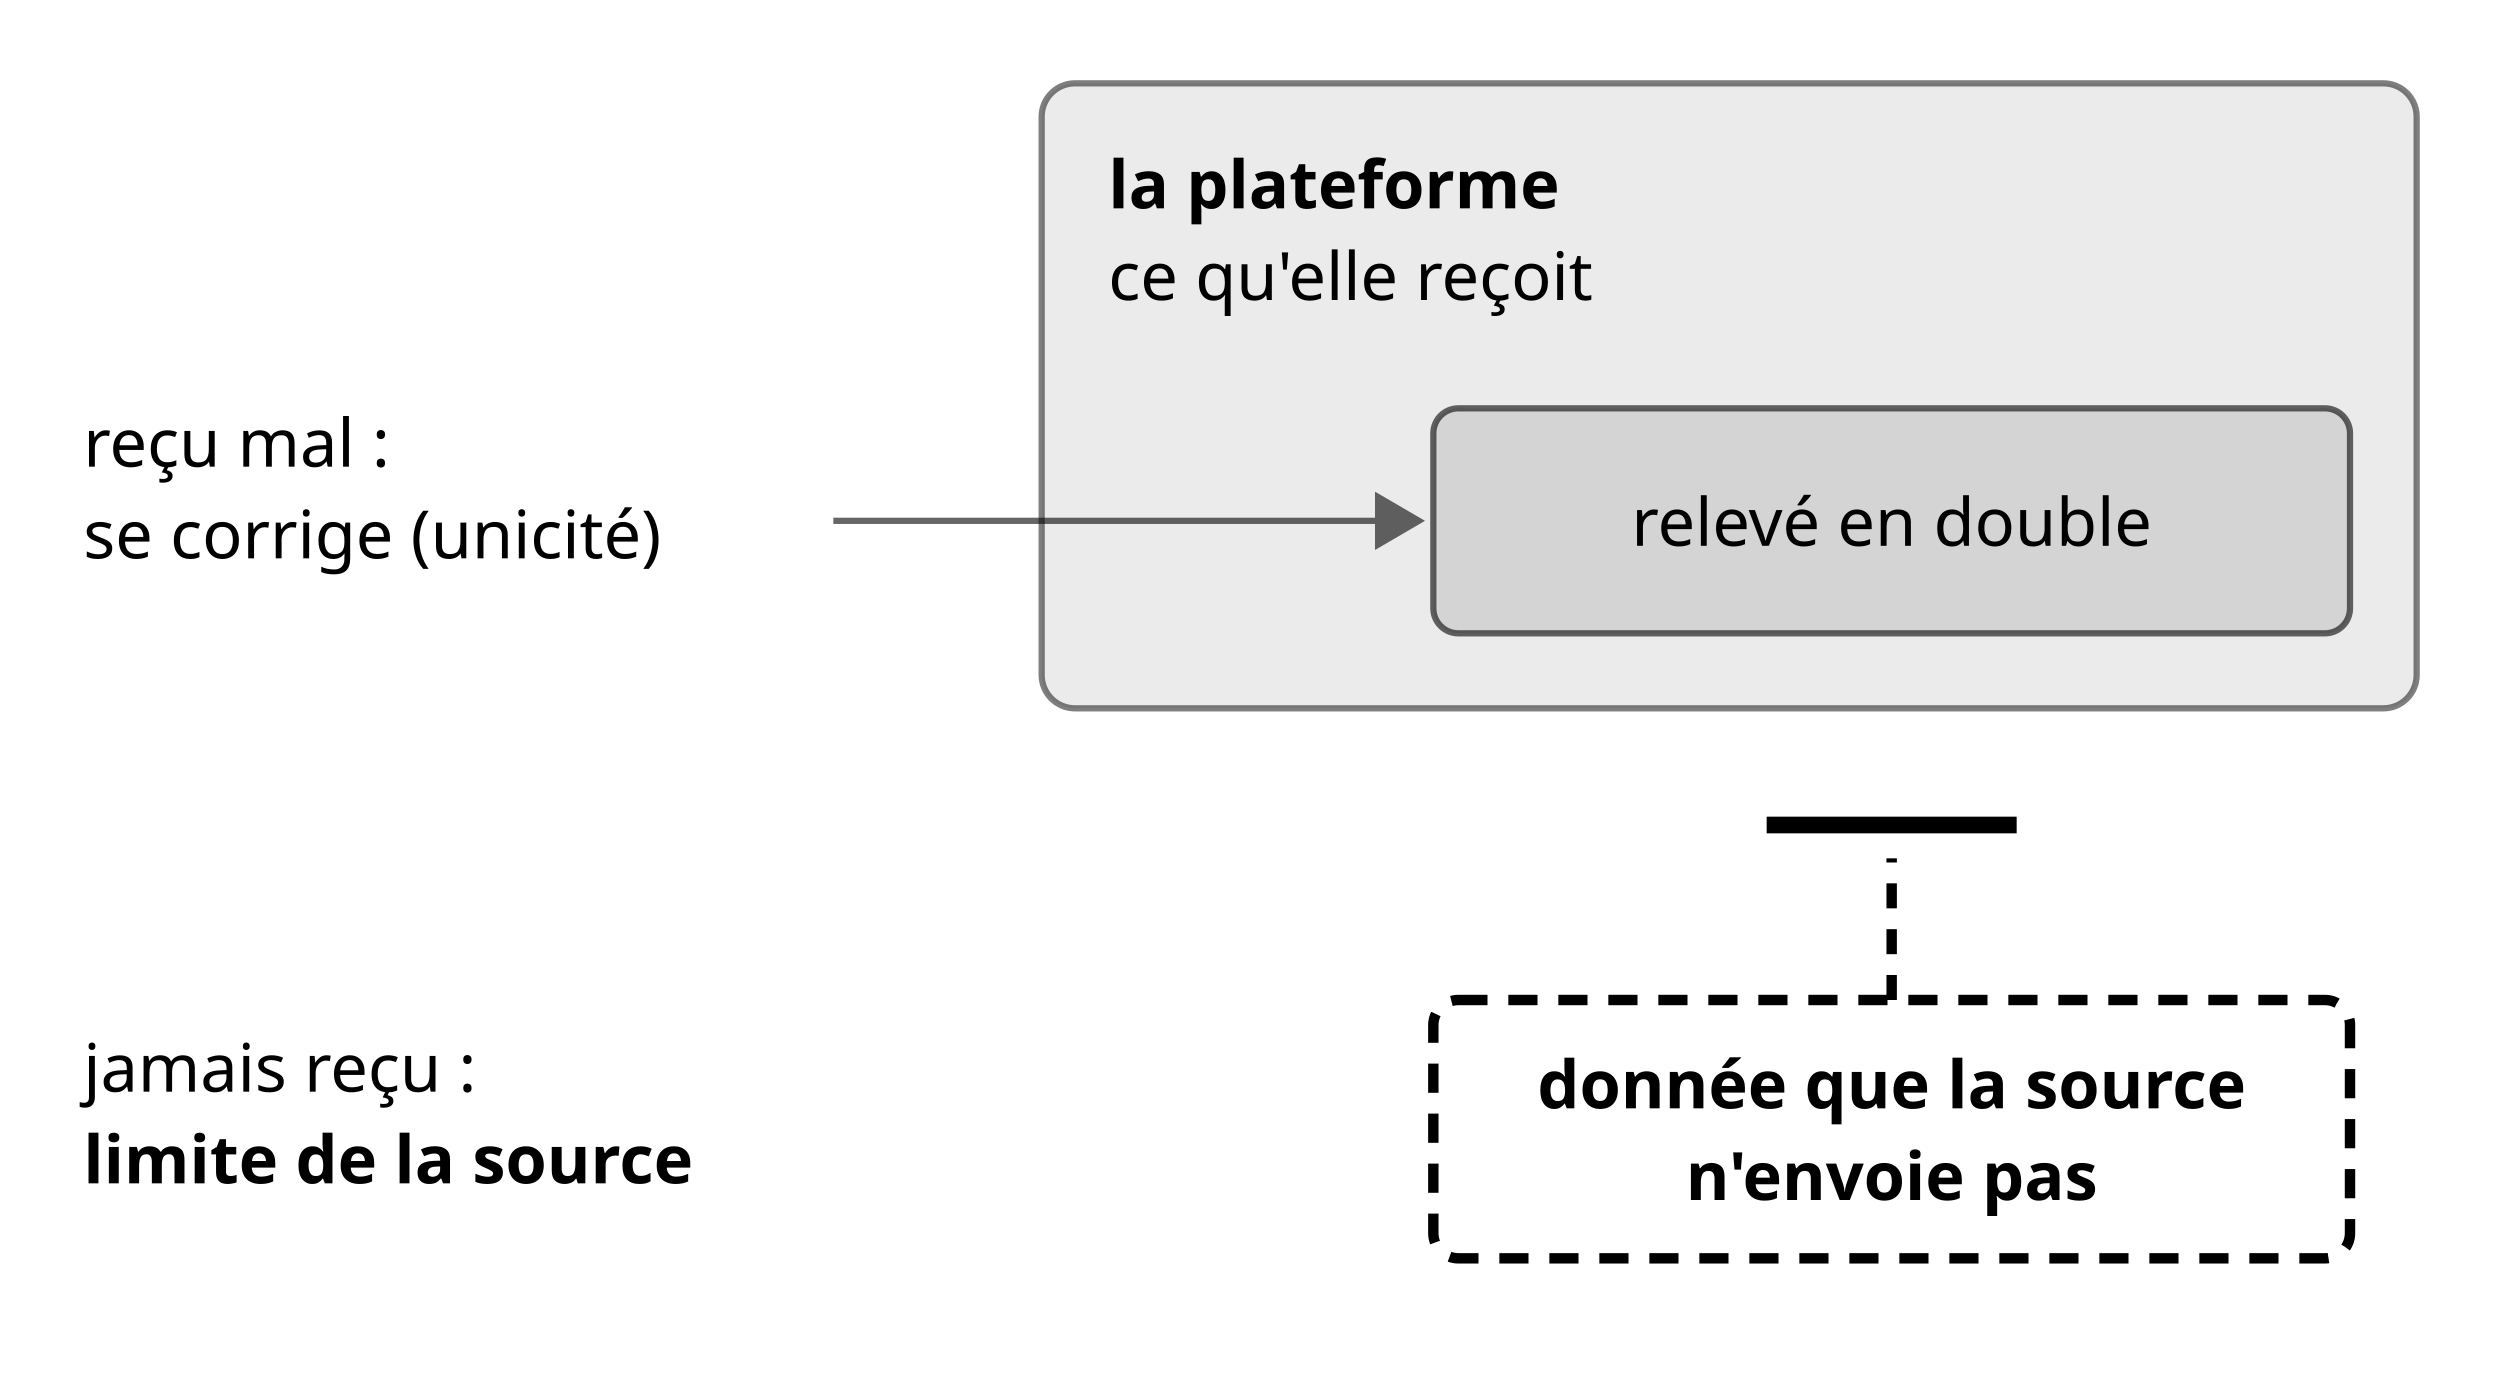
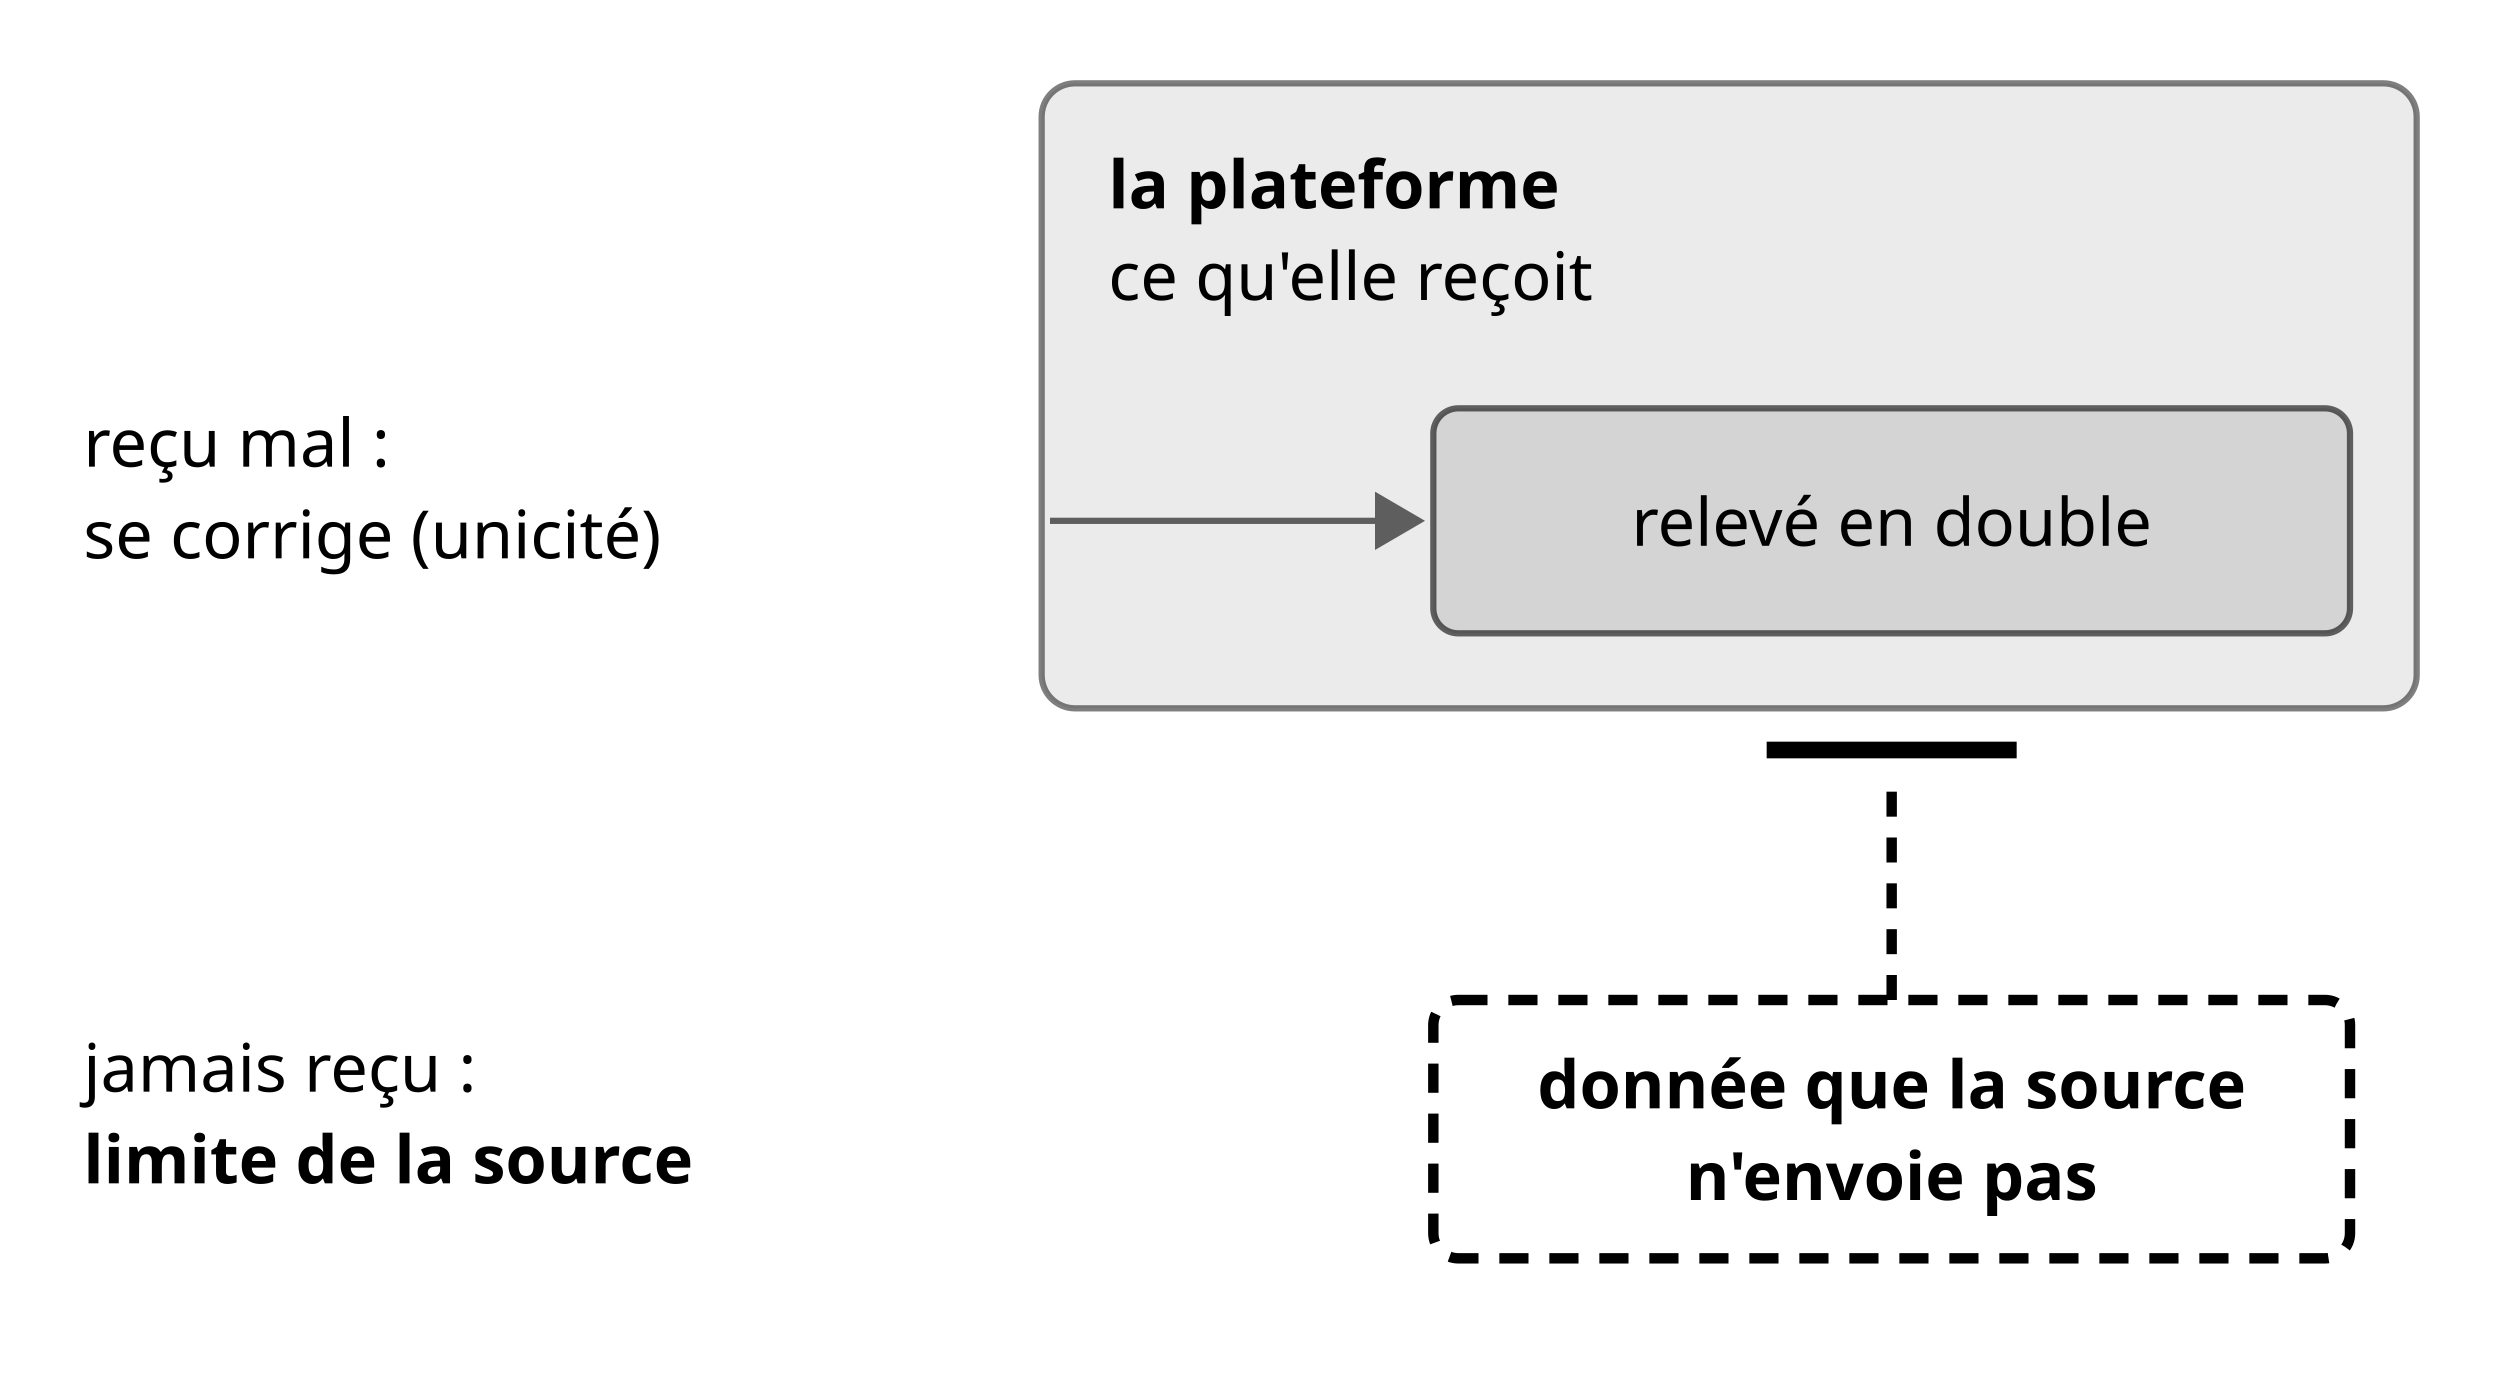
<svg xmlns="http://www.w3.org/2000/svg" viewBox="0 0 600 330" fill="currentColor" role="img" aria-labelledby="recu-mal-jamais-recu-titre recu-mal-jamais-recu-desc" font-family="system-ui, sans-serif" font-size="16">
  <g id="12b-plateforme" class="muted">
    <rect x="250" y="20" width="330" height="150" rx="8" fill="currentColor" fill-opacity="0.08" stroke="currentColor" stroke-opacity="0.5" stroke-width="1.5" />
    <text x="266" y="50" font-weight="bold">la plateforme</text>
    <text x="266" y="72">ce qu'elle reçoit</text>
  </g>
  <g id="12b-doublon" class="secondary">
-     <line x1="200" y1="125" x2="330" y2="125" stroke="currentColor" stroke-opacity="0.6" stroke-width="1.5" />
+     <line x1="252" y1="125" x2="330" y2="125" stroke="currentColor" stroke-opacity="0.6" stroke-width="1.5" />
    <path d="M330 118 L342 125 L330 132 Z" fill="currentColor" fill-opacity="0.6" stroke="none" />
    <rect x="344" y="98" width="220" height="54" rx="6" fill="currentColor" fill-opacity="0.1" stroke="currentColor" stroke-opacity="0.6" stroke-width="1.5" />
    <text x="454" y="131" text-anchor="middle" class="muted">relevé en double</text>
  </g>
  <g id="12b-verdict-doublon" class="muted">
    <text x="20" y="112">reçu mal :</text>
    <text x="20" y="134">se corrige (unicité)</text>
  </g>
  <g id="12b-donnee-absente" class="primary">
    <rect x="344" y="240" width="220" height="62" rx="6" fill="none" stroke="currentColor" stroke-width="2.5" stroke-dasharray="7 5" />
    <text x="454" y="266" text-anchor="middle" font-weight="bold">donnée que la source</text>
    <text x="454" y="288" text-anchor="middle" font-weight="bold">n'envoie pas</text>
-     <line x1="454" y1="240" x2="454" y2="206" stroke="currentColor" stroke-width="2.5" stroke-dasharray="6 5" />
-     <line x1="424" y1="198" x2="484" y2="198" stroke="currentColor" stroke-width="4" />
+     <line x1="454" y1="240" x2="454" y2="190" stroke="currentColor" stroke-width="2.5" stroke-dasharray="6 5" />
+     <line x1="424" y1="180" x2="484" y2="180" stroke="currentColor" stroke-width="4" />
  </g>
  <g id="12b-verdict-donnee" class="muted">
    <text x="20" y="262">jamais reçu :</text>
    <text x="20" y="284" class="primary" font-weight="bold">limite de la source</text>
  </g>
</svg>
